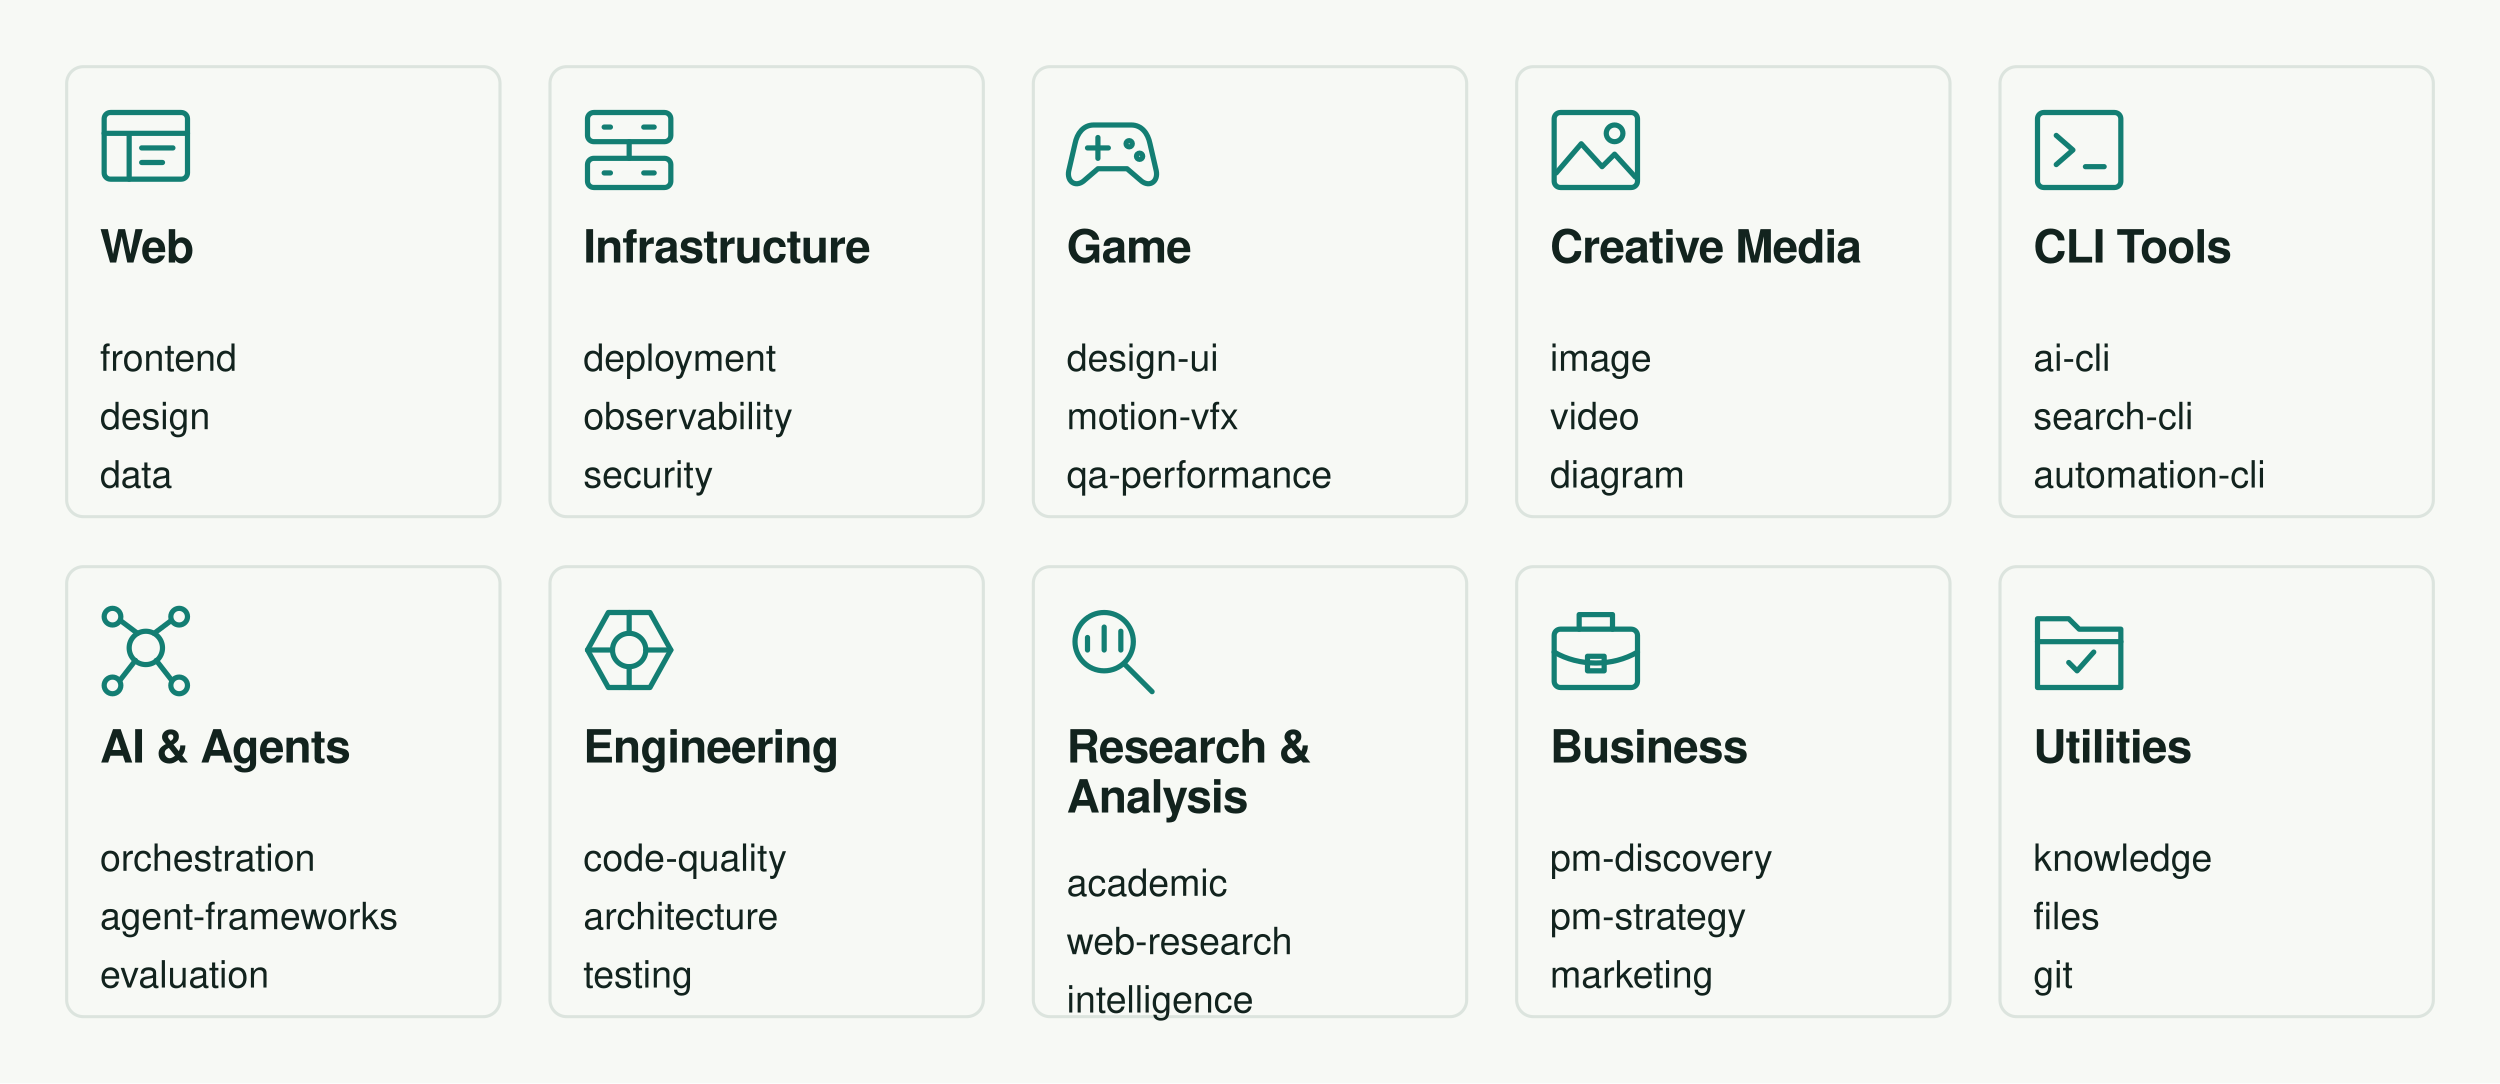
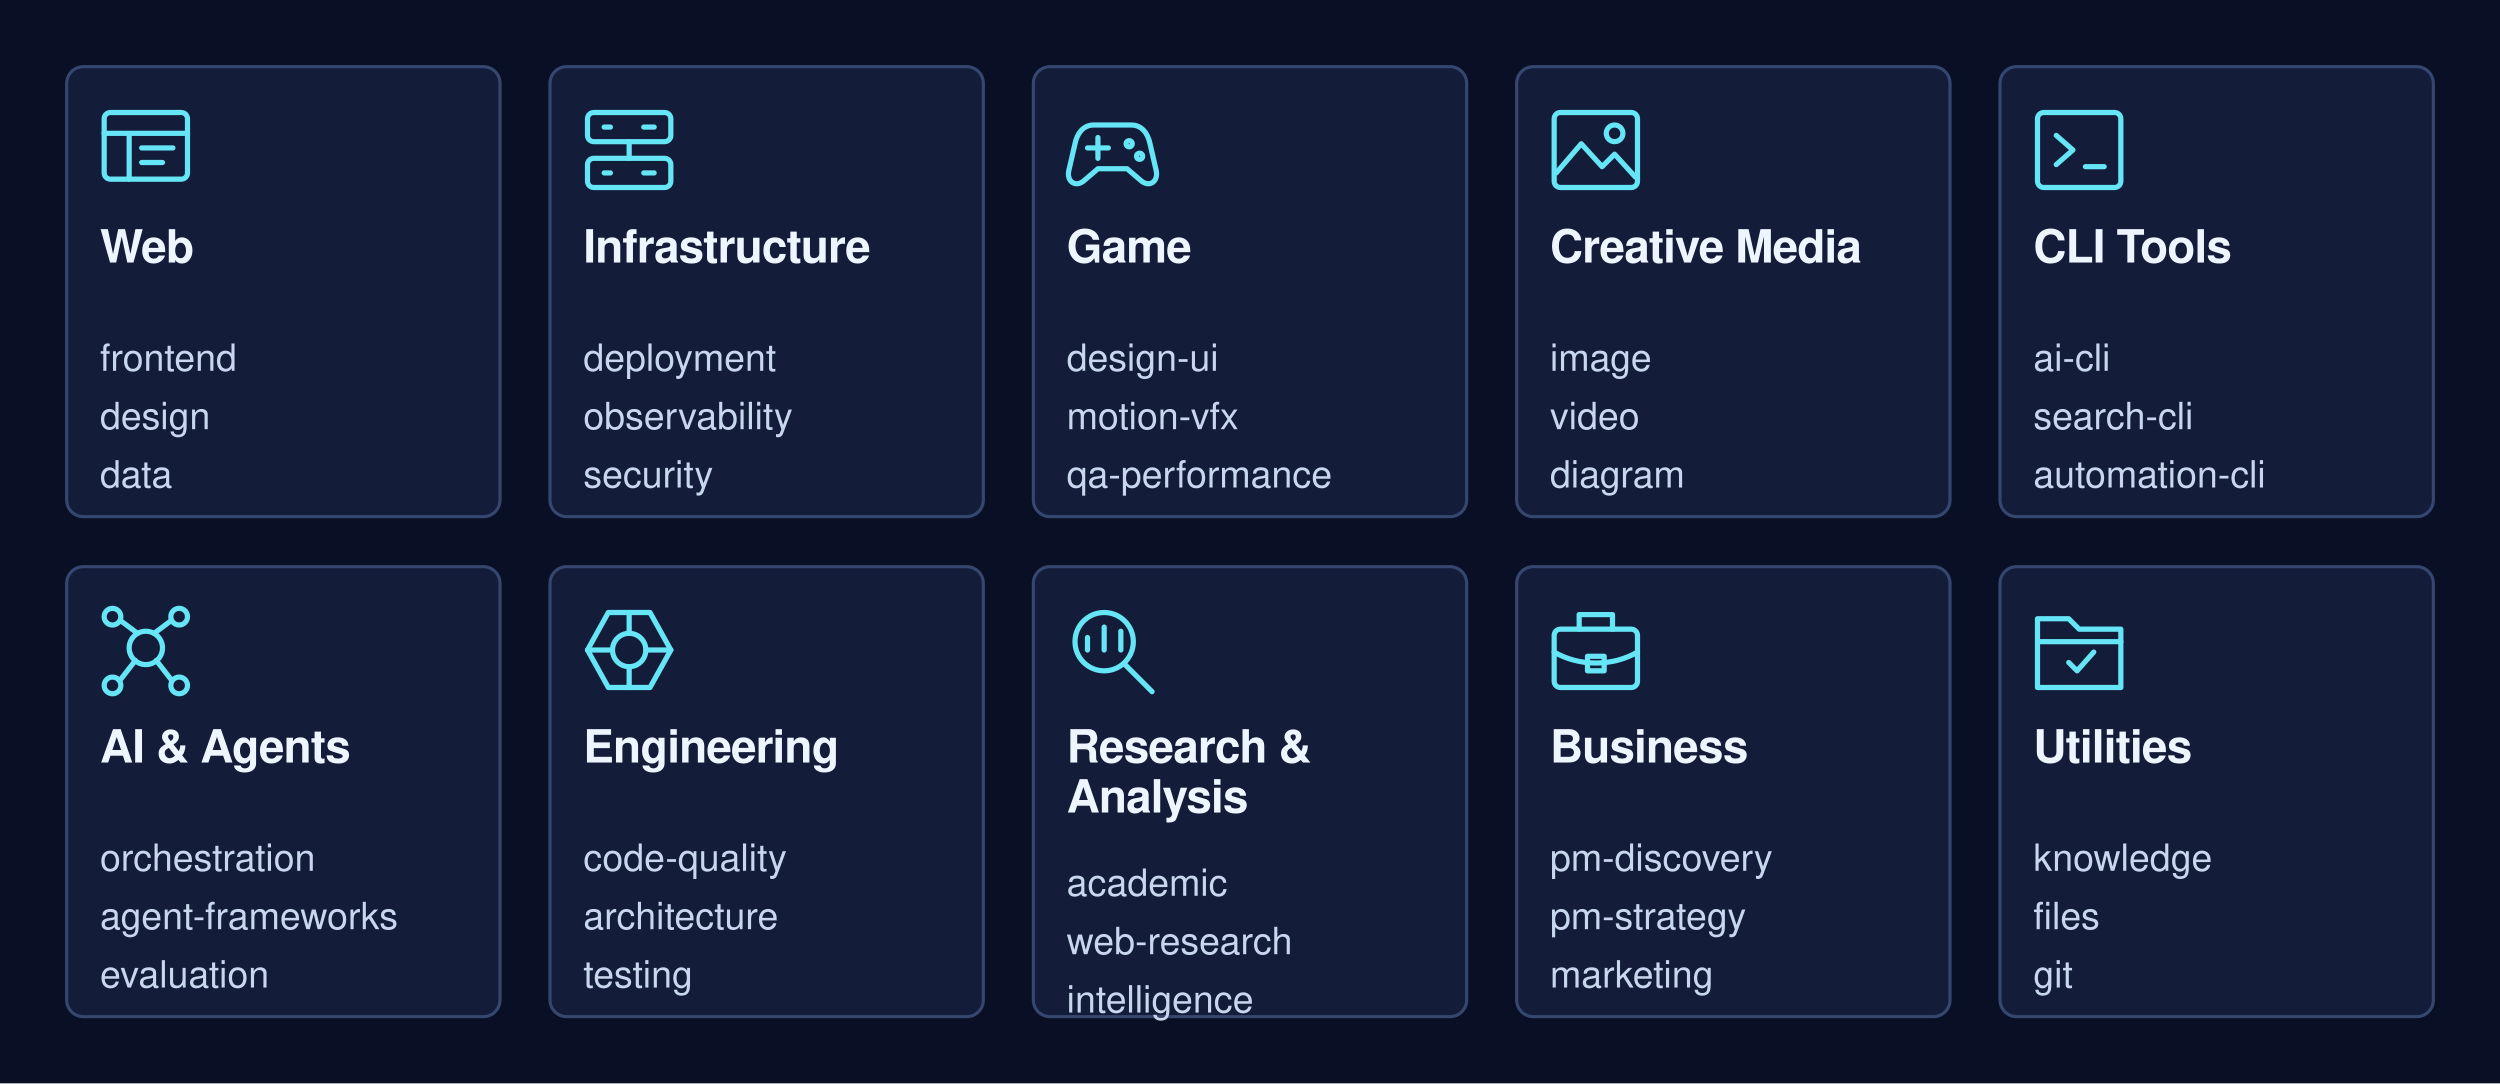
<svg xmlns="http://www.w3.org/2000/svg" width="1200" height="520" viewBox="0 0 1200 520" role="img" aria-labelledby="catalog-title catalog-desc">
  <style>
-     text { font-family: -apple-system, "Segoe UI", Helvetica, Arial, sans-serif; fill: #12231E; }
-     .tile { fill: #F7F9F5; stroke: #DCE4DE; stroke-width: 1.5; }
+     text { font-family: -apple-system, "Segoe UI", Helvetica, Arial, sans-serif; fill: #EDF6FF; }
+     .tile { fill: #131C39; stroke: #36476F; stroke-width: 1.5; }
    .name { font-size: 22px; font-weight: 650; letter-spacing: -0.4px; }
-     .label { font-size: 18px; font-weight: 400; }
-     .icon { fill: none; stroke: #137E73; stroke-width: 2.5; stroke-linecap: round; stroke-linejoin: round; }
+     .label { font-size: 18px; font-weight: 400; fill: #C8D6EE; }
+     .icon { fill: none; stroke: #65E5F5; stroke-width: 2.5; stroke-linecap: round; stroke-linejoin: round; }
    .command { font-family: ui-monospace, SFMono-Regular, Menlo, monospace; }
  </style>
-   <rect width="1200" height="520" fill="#F7F9F5" />
+   <rect width="1200" height="520" fill="#090F25" />
  <g transform="translate(32 32)">
    <rect class="tile" width="208" height="216" rx="8" />
    <g class="icon" transform="translate(16 20)" aria-hidden="true">
      <rect x="2" y="2" width="40" height="32" rx="3" />
      <path d="M2 12h40M14 12v22" />
      <path d="M20 19h15M20 26h10" />
    </g>
    <text class="name" x="16" y="94">Web</text>
    <text class="label" x="16" y="146">frontend</text>
    <text class="label" x="16" y="174">design</text>
    <text class="label" x="16" y="202">data</text>
  </g>
  <g transform="translate(264 32)">
    <rect class="tile" width="208" height="216" rx="8" />
    <g class="icon" transform="translate(16 20)" aria-hidden="true">
      <rect x="2" y="2" width="40" height="14" rx="3" />
      <rect x="2" y="24" width="40" height="14" rx="3" />
      <path d="M22 16v8M10 9h3M10 31h3M29 9h5M29 31h5" />
    </g>
    <text class="name" x="16" y="94">Infrastructure</text>
    <text class="label" x="16" y="146">deployment</text>
    <text class="label" x="16" y="174">observability</text>
    <text class="label" x="16" y="202">security</text>
  </g>
  <g transform="translate(496 32)">
    <rect class="tile" width="208" height="216" rx="8" />
    <g class="icon" transform="translate(16 20)" aria-hidden="true">
      <path d="M13 8h18c5 0 8 4 9 9l3 13c1 5-3 8-7 5l-7-6H15l-7 6c-4 3-8 0-7-5l3-13c1-5 4-9 9-9Z" />
      <path d="M10 19h10M15 14v10" />
      <circle cx="30" cy="17" r="1.5" />
      <circle cx="35" cy="23" r="1.5" />
    </g>
    <text class="name" x="16" y="94">Game</text>
    <text class="label" x="16" y="146">design-ui</text>
    <text class="label" x="16" y="174">motion-vfx</text>
    <text class="label" x="16" y="202">qa-performance</text>
  </g>
  <g transform="translate(728 32)">
    <rect class="tile" width="208" height="216" rx="8" />
    <g class="icon" transform="translate(16 20)" aria-hidden="true">
      <rect x="2" y="2" width="40" height="36" rx="3" />
      <circle cx="31" cy="12" r="4" />
      <path d="m3 31 12-14 10 11 6-6 10 11" />
    </g>
    <text class="name" x="16" y="94">Creative Media</text>
    <text class="label" x="16" y="146">image</text>
    <text class="label" x="16" y="174">video</text>
    <text class="label" x="16" y="202">diagram</text>
  </g>
  <g transform="translate(960 32)">
    <rect class="tile" width="208" height="216" rx="8" />
    <g class="icon" transform="translate(16 20)" aria-hidden="true">
      <rect x="2" y="2" width="40" height="36" rx="3" />
      <path d="m11 13 8 7-8 7M25 28h9" />
    </g>
    <text class="name" x="16" y="94">CLI Tools</text>
    <text class="label" x="16" y="146">ai-cli</text>
    <text class="label" x="16" y="174">search-cli</text>
    <text class="label" x="16" y="202">automation-cli</text>
  </g>
  <g transform="translate(32 272)">
    <rect class="tile" width="208" height="216" rx="8" />
    <g class="icon" transform="translate(16 20)" aria-hidden="true">
      <path d="M18 12 10 6M26 12l8-6M17 25l-7 9M27 25l7 9" />
      <circle cx="22" cy="19" r="8" />
      <circle cx="6" cy="4" r="4" />
      <circle cx="38" cy="4" r="4" />
      <circle cx="6" cy="37" r="4" />
      <circle cx="38" cy="37" r="4" />
    </g>
    <text class="name" x="16" y="94">AI &amp; Agents</text>
    <text class="label" x="16" y="146">orchestration</text>
    <text class="label" x="16" y="174">agent-frameworks</text>
    <text class="label" x="16" y="202">evaluation</text>
  </g>
  <g transform="translate(264 272)">
    <rect class="tile" width="208" height="216" rx="8" />
    <g class="icon" transform="translate(16 20)" aria-hidden="true">
      <path d="M12 2h20l10 18-10 18H12L2 20Z" />
      <circle cx="22" cy="20" r="8" />
      <path d="M22 2v10M42 20H30M22 38V28M2 20h12" />
    </g>
    <text class="name" x="16" y="94">Engineering</text>
    <text class="label" x="16" y="146">code-quality</text>
    <text class="label" x="16" y="174">architecture</text>
    <text class="label" x="16" y="202">testing</text>
  </g>
  <g transform="translate(496 272)">
    <rect class="tile" width="208" height="216" rx="8" />
    <g class="icon" transform="translate(16 20)" aria-hidden="true">
      <circle cx="18" cy="16" r="14" />
      <path d="m28 27 13 13M10 20v-6M18 20V9M26 20v-9" />
    </g>
    <text class="name" x="16" y="94" aria-label="Research &amp; Analysis">
      <tspan x="16">Research &amp;</tspan>
      <tspan x="16" dy="24">Analysis</tspan>
    </text>
    <text class="label" x="16" y="158">academic</text>
    <text class="label" x="16" y="186">web-research</text>
    <text class="label" x="16" y="214">intelligence</text>
  </g>
  <g transform="translate(728 272)">
    <rect class="tile" width="208" height="216" rx="8" />
    <g class="icon" transform="translate(16 20)" aria-hidden="true">
      <rect x="2" y="10" width="40" height="28" rx="3" />
      <path d="M14 10V3h16v7M2 21c12 7 28 7 40 0M18 23h8v7h-8Z" />
    </g>
    <text class="name" x="16" y="94">Business</text>
    <text class="label" x="16" y="146">pm-discovery</text>
    <text class="label" x="16" y="174">pm-strategy</text>
    <text class="label" x="16" y="202">marketing</text>
  </g>
  <g transform="translate(960 272)">
    <rect class="tile" width="208" height="216" rx="8" />
    <g class="icon" transform="translate(16 20)" aria-hidden="true">
      <path d="M2 10V5h15l5 5h20v28H2Z" />
      <path d="M2 16h40M17 26l4 4 8-9" />
    </g>
    <text class="name" x="16" y="94">Utilities</text>
    <text class="label" x="16" y="146">knowledge</text>
    <text class="label" x="16" y="174">files</text>
    <text class="label" x="16" y="202">git</text>
  </g>
</svg>
